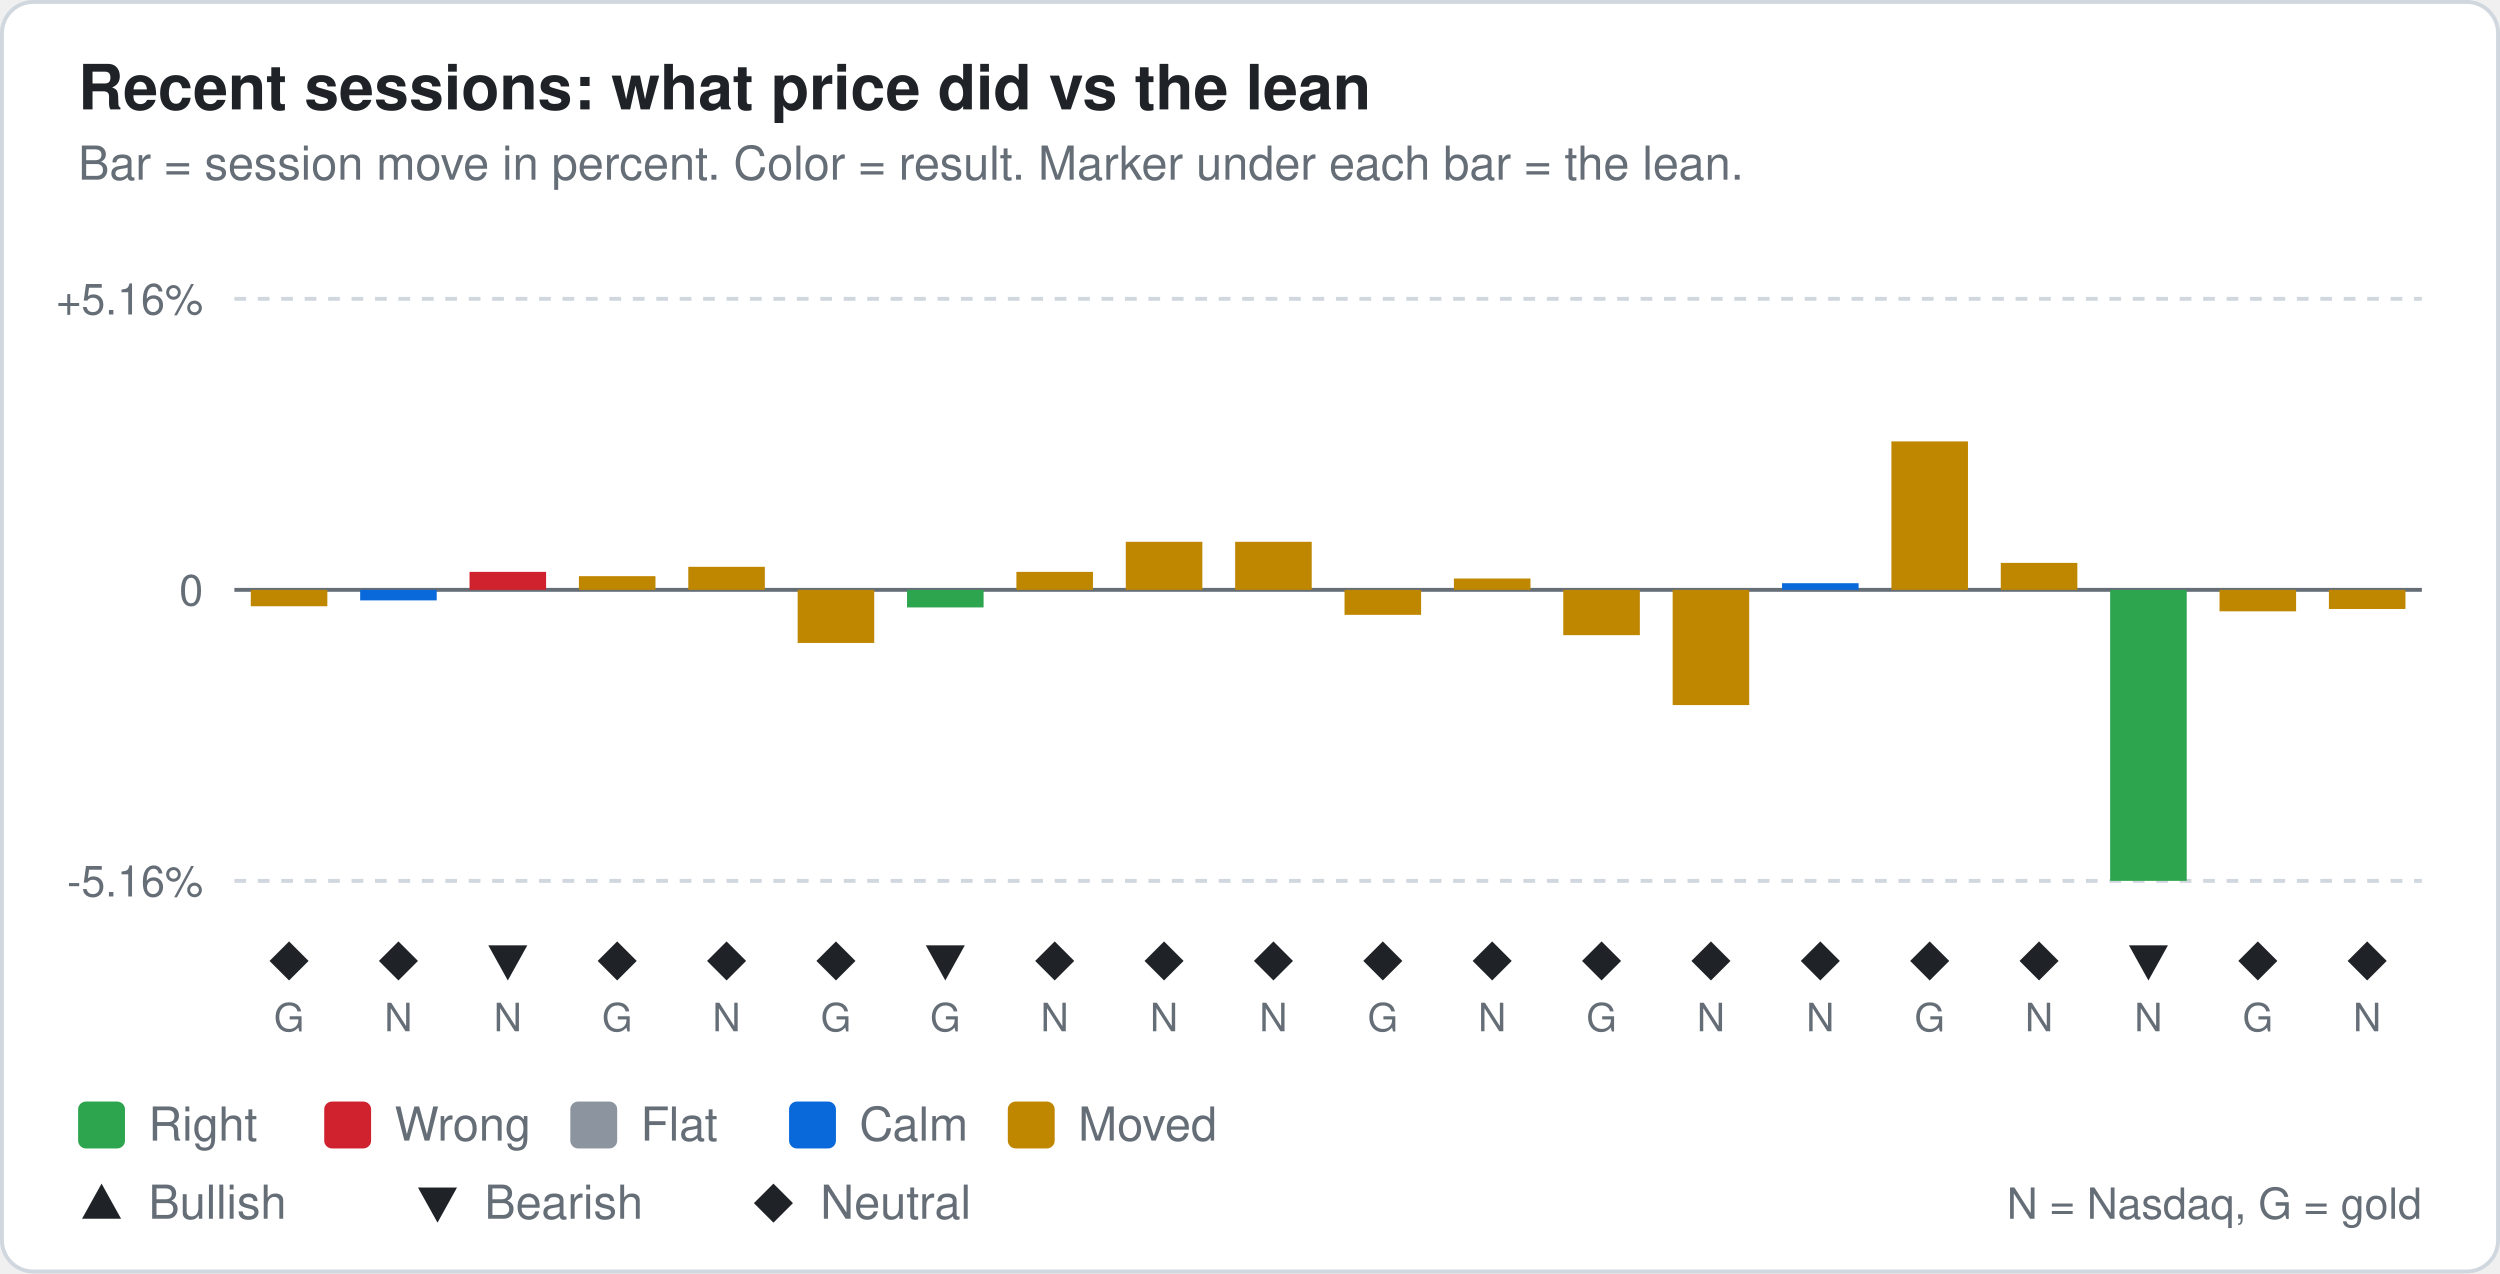
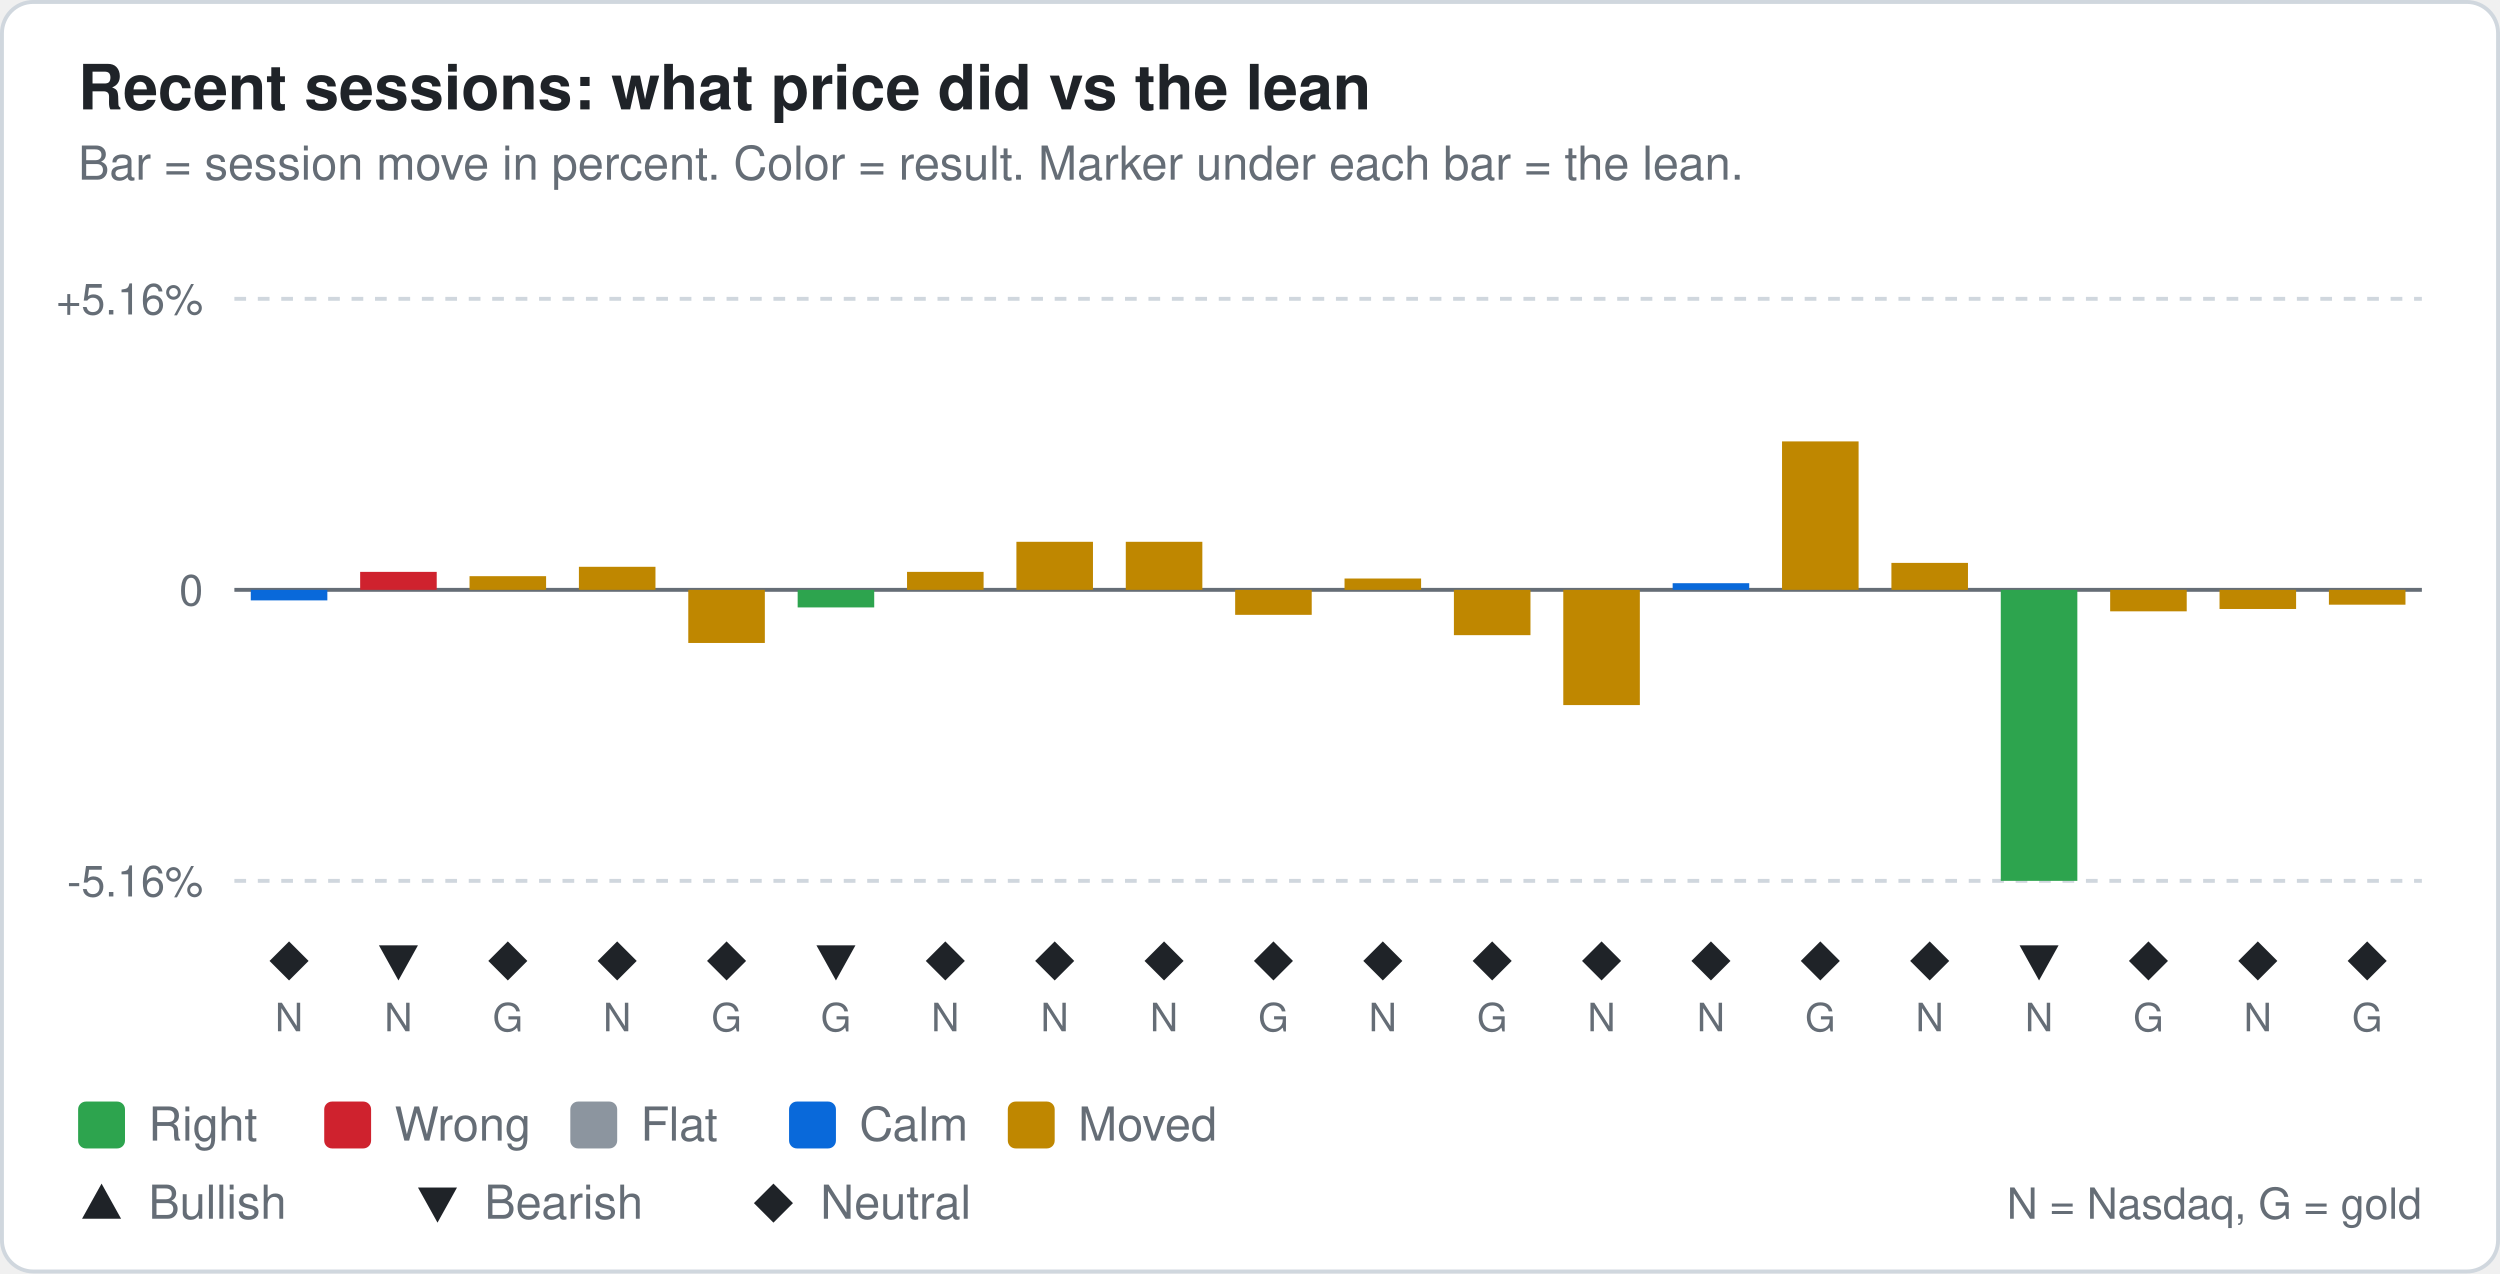
<svg xmlns="http://www.w3.org/2000/svg" width="640" height="326" viewBox="0 0 640 326" font-family="Helvetica, Arial, sans-serif">
  <rect x="0.5" y="0.5" width="639" height="325" rx="8" fill="#ffffff" stroke="#d0d7de" />
  <text x="20" y="28" font-size="16" font-weight="bold" fill="#1f2328">Recent sessions: what price did vs the lean</text>
  <text x="20" y="46" font-size="12" fill="#656d76">Bar = session move in percent. Color = result. Marker under each bar = the lean.</text>
  <line x1="60" y1="151.0" x2="620" y2="151.0" stroke="#656d76" />
  <line x1="60" y1="76.5" x2="620" y2="76.5" stroke="#d0d7de" stroke-dasharray="3 3" />
  <text x="52" y="80.5" font-size="11" text-anchor="end" fill="#656d76">+5.16%</text>
  <line x1="60" y1="225.5" x2="620" y2="225.5" stroke="#d0d7de" stroke-dasharray="3 3" />
  <text x="52" y="229.5" font-size="11" text-anchor="end" fill="#656d76">-5.16%</text>
  <text x="52" y="155.0" font-size="11" text-anchor="end" fill="#656d76">0</text>
-   <rect x="64.2" y="151.0" width="19.6" height="4.2" fill="#bf8700" />
+   <rect x="64.2" y="151.0" width="19.6" height="2.7" fill="#0969da" />
  <polygon points="74.0,241.0 79.0,246.0 74.0,251.0 69.0,246.0" fill="#1f2328" />
-   <text x="74.0" y="264" font-size="10" text-anchor="middle" fill="#656d76">G</text>
-   <rect x="92.2" y="151.0" width="19.6" height="2.7" fill="#0969da" />
-   <polygon points="102.0,241.0 107.0,246.0 102.0,251.0 97.0,246.0" fill="#1f2328" />
+   <text x="74.0" y="264" font-size="10" text-anchor="middle" fill="#656d76">N</text>
+   <rect x="92.2" y="146.4" width="19.6" height="4.6" fill="#cf222e" />
+   <polygon points="97.0,242.0 107.0,242.0 102.0,251.0" fill="#1f2328" />
  <text x="102.0" y="264" font-size="10" text-anchor="middle" fill="#656d76">N</text>
-   <rect x="120.2" y="146.4" width="19.6" height="4.6" fill="#cf222e" />
-   <polygon points="125.0,242.0 135.0,242.0 130.0,251.0" fill="#1f2328" />
-   <text x="130.0" y="264" font-size="10" text-anchor="middle" fill="#656d76">N</text>
-   <rect x="148.2" y="147.5" width="19.6" height="3.5" fill="#bf8700" />
+   <rect x="120.2" y="147.5" width="19.6" height="3.5" fill="#bf8700" />
+   <polygon points="130.0,241.0 135.0,246.0 130.0,251.0 125.0,246.0" fill="#1f2328" />
+   <text x="130.0" y="264" font-size="10" text-anchor="middle" fill="#656d76">G</text>
+   <rect x="148.2" y="145.1" width="19.6" height="5.9" fill="#bf8700" />
  <polygon points="158.0,241.0 163.0,246.0 158.0,251.0 153.0,246.0" fill="#1f2328" />
-   <text x="158.0" y="264" font-size="10" text-anchor="middle" fill="#656d76">G</text>
-   <rect x="176.2" y="145.1" width="19.6" height="5.9" fill="#bf8700" />
+   <text x="158.0" y="264" font-size="10" text-anchor="middle" fill="#656d76">N</text>
+   <rect x="176.2" y="151.0" width="19.6" height="13.6" fill="#bf8700" />
  <polygon points="186.0,241.0 191.0,246.0 186.0,251.0 181.0,246.0" fill="#1f2328" />
-   <text x="186.0" y="264" font-size="10" text-anchor="middle" fill="#656d76">N</text>
-   <rect x="204.2" y="151.0" width="19.6" height="13.6" fill="#bf8700" />
-   <polygon points="214.0,241.0 219.0,246.0 214.0,251.0 209.0,246.0" fill="#1f2328" />
+   <text x="186.0" y="264" font-size="10" text-anchor="middle" fill="#656d76">G</text>
+   <rect x="204.2" y="151.0" width="19.6" height="4.5" fill="#2da44e" />
+   <polygon points="209.0,242.0 219.0,242.0 214.0,251.0" fill="#1f2328" />
  <text x="214.0" y="264" font-size="10" text-anchor="middle" fill="#656d76">G</text>
-   <rect x="232.2" y="151.0" width="19.6" height="4.5" fill="#2da44e" />
-   <polygon points="237.0,242.0 247.0,242.0 242.0,251.0" fill="#1f2328" />
-   <text x="242.0" y="264" font-size="10" text-anchor="middle" fill="#656d76">G</text>
-   <rect x="260.2" y="146.4" width="19.6" height="4.6" fill="#bf8700" />
+   <rect x="232.2" y="146.4" width="19.6" height="4.6" fill="#bf8700" />
+   <polygon points="242.0,241.0 247.0,246.0 242.0,251.0 237.0,246.0" fill="#1f2328" />
+   <text x="242.0" y="264" font-size="10" text-anchor="middle" fill="#656d76">N</text>
+   <rect x="260.2" y="138.7" width="19.6" height="12.3" fill="#bf8700" />
  <polygon points="270.0,241.0 275.0,246.0 270.0,251.0 265.0,246.0" fill="#1f2328" />
  <text x="270.0" y="264" font-size="10" text-anchor="middle" fill="#656d76">N</text>
  <rect x="288.2" y="138.7" width="19.6" height="12.3" fill="#bf8700" />
  <polygon points="298.0,241.0 303.0,246.0 298.0,251.0 293.0,246.0" fill="#1f2328" />
  <text x="298.0" y="264" font-size="10" text-anchor="middle" fill="#656d76">N</text>
-   <rect x="316.2" y="138.7" width="19.6" height="12.3" fill="#bf8700" />
+   <rect x="316.2" y="151.0" width="19.6" height="6.4" fill="#bf8700" />
  <polygon points="326.0,241.0 331.0,246.0 326.0,251.0 321.0,246.0" fill="#1f2328" />
-   <text x="326.0" y="264" font-size="10" text-anchor="middle" fill="#656d76">N</text>
-   <rect x="344.2" y="151.0" width="19.6" height="6.4" fill="#bf8700" />
+   <text x="326.0" y="264" font-size="10" text-anchor="middle" fill="#656d76">G</text>
+   <rect x="344.2" y="148.1" width="19.6" height="2.9" fill="#bf8700" />
  <polygon points="354.0,241.0 359.0,246.0 354.0,251.0 349.0,246.0" fill="#1f2328" />
-   <text x="354.0" y="264" font-size="10" text-anchor="middle" fill="#656d76">G</text>
-   <rect x="372.2" y="148.1" width="19.6" height="2.9" fill="#bf8700" />
+   <text x="354.0" y="264" font-size="10" text-anchor="middle" fill="#656d76">N</text>
+   <rect x="372.2" y="151.0" width="19.6" height="11.6" fill="#bf8700" />
  <polygon points="382.0,241.0 387.0,246.0 382.0,251.0 377.0,246.0" fill="#1f2328" />
-   <text x="382.0" y="264" font-size="10" text-anchor="middle" fill="#656d76">N</text>
-   <rect x="400.2" y="151.0" width="19.6" height="11.6" fill="#bf8700" />
+   <text x="382.0" y="264" font-size="10" text-anchor="middle" fill="#656d76">G</text>
+   <rect x="400.2" y="151.0" width="19.6" height="29.5" fill="#bf8700" />
  <polygon points="410.0,241.0 415.0,246.0 410.0,251.0 405.0,246.0" fill="#1f2328" />
-   <text x="410.0" y="264" font-size="10" text-anchor="middle" fill="#656d76">G</text>
-   <rect x="428.2" y="151.0" width="19.6" height="29.5" fill="#bf8700" />
+   <text x="410.0" y="264" font-size="10" text-anchor="middle" fill="#656d76">N</text>
+   <rect x="428.2" y="149.3" width="19.6" height="1.7" fill="#0969da" />
  <polygon points="438.0,241.0 443.0,246.0 438.0,251.0 433.0,246.0" fill="#1f2328" />
  <text x="438.0" y="264" font-size="10" text-anchor="middle" fill="#656d76">N</text>
-   <rect x="456.2" y="149.3" width="19.6" height="1.7" fill="#0969da" />
+   <rect x="456.2" y="113.0" width="19.6" height="38.0" fill="#bf8700" />
  <polygon points="466.0,241.0 471.0,246.0 466.0,251.0 461.0,246.0" fill="#1f2328" />
-   <text x="466.0" y="264" font-size="10" text-anchor="middle" fill="#656d76">N</text>
-   <rect x="484.2" y="113.0" width="19.6" height="38.0" fill="#bf8700" />
+   <text x="466.0" y="264" font-size="10" text-anchor="middle" fill="#656d76">G</text>
+   <rect x="484.2" y="144.1" width="19.6" height="6.9" fill="#bf8700" />
  <polygon points="494.0,241.0 499.0,246.0 494.0,251.0 489.0,246.0" fill="#1f2328" />
-   <text x="494.0" y="264" font-size="10" text-anchor="middle" fill="#656d76">G</text>
-   <rect x="512.2" y="144.1" width="19.6" height="6.9" fill="#bf8700" />
-   <polygon points="522.0,241.0 527.0,246.0 522.0,251.0 517.0,246.0" fill="#1f2328" />
+   <text x="494.0" y="264" font-size="10" text-anchor="middle" fill="#656d76">N</text>
+   <rect x="512.2" y="151.0" width="19.6" height="74.5" fill="#2da44e" />
+   <polygon points="517.0,242.0 527.0,242.0 522.0,251.0" fill="#1f2328" />
  <text x="522.0" y="264" font-size="10" text-anchor="middle" fill="#656d76">N</text>
-   <rect x="540.2" y="151.0" width="19.6" height="74.5" fill="#2da44e" />
-   <polygon points="545.0,242.0 555.0,242.0 550.0,251.0" fill="#1f2328" />
-   <text x="550.0" y="264" font-size="10" text-anchor="middle" fill="#656d76">N</text>
-   <rect x="568.2" y="151.0" width="19.6" height="5.5" fill="#bf8700" />
+   <rect x="540.2" y="151.0" width="19.6" height="5.5" fill="#bf8700" />
+   <polygon points="550.0,241.0 555.0,246.0 550.0,251.0 545.0,246.0" fill="#1f2328" />
+   <text x="550.0" y="264" font-size="10" text-anchor="middle" fill="#656d76">G</text>
+   <rect x="568.2" y="151.0" width="19.6" height="4.9" fill="#bf8700" />
  <polygon points="578.0,241.0 583.0,246.0 578.0,251.0 573.0,246.0" fill="#1f2328" />
-   <text x="578.0" y="264" font-size="10" text-anchor="middle" fill="#656d76">G</text>
-   <rect x="596.2" y="151.0" width="19.6" height="4.9" fill="#bf8700" />
+   <text x="578.0" y="264" font-size="10" text-anchor="middle" fill="#656d76">N</text>
+   <rect x="596.2" y="151.0" width="19.6" height="3.8" fill="#bf8700" />
  <polygon points="606.0,241.0 611.0,246.0 606.0,251.0 601.0,246.0" fill="#1f2328" />
-   <text x="606.0" y="264" font-size="10" text-anchor="middle" fill="#656d76">N</text>
+   <text x="606.0" y="264" font-size="10" text-anchor="middle" fill="#656d76">G</text>
  <rect x="20" y="282" width="12" height="12" rx="2" fill="#2da44e" />
  <text x="38" y="292" font-size="12" fill="#656d76">Right</text>
  <rect x="83" y="282" width="12" height="12" rx="2" fill="#cf222e" />
  <text x="101" y="292" font-size="12" fill="#656d76">Wrong</text>
  <rect x="146" y="282" width="12" height="12" rx="2" fill="#8c959f" />
  <text x="164" y="292" font-size="12" fill="#656d76">Flat</text>
  <rect x="202" y="282" width="12" height="12" rx="2" fill="#0969da" />
  <text x="220" y="292" font-size="12" fill="#656d76">Calm</text>
  <rect x="258" y="282" width="12" height="12" rx="2" fill="#bf8700" />
  <text x="276" y="292" font-size="12" fill="#656d76">Moved</text>
  <polygon points="26.0,303.0 21.0,312.0 31.0,312.0" fill="#1f2328" />
  <text x="38" y="312" font-size="12" fill="#656d76">Bullish</text>
  <polygon points="107.0,304.0 117.0,304.0 112.0,313.0" fill="#1f2328" />
  <text x="124" y="312" font-size="12" fill="#656d76">Bearish</text>
  <polygon points="198.0,303.0 203.0,308.0 198.0,313.0 193.0,308.0" fill="#1f2328" />
  <text x="210" y="312" font-size="12" fill="#656d76">Neutral</text>
  <text x="620" y="312" font-size="11" text-anchor="end" fill="#656d76">N = Nasdaq, G = gold</text>
</svg>
